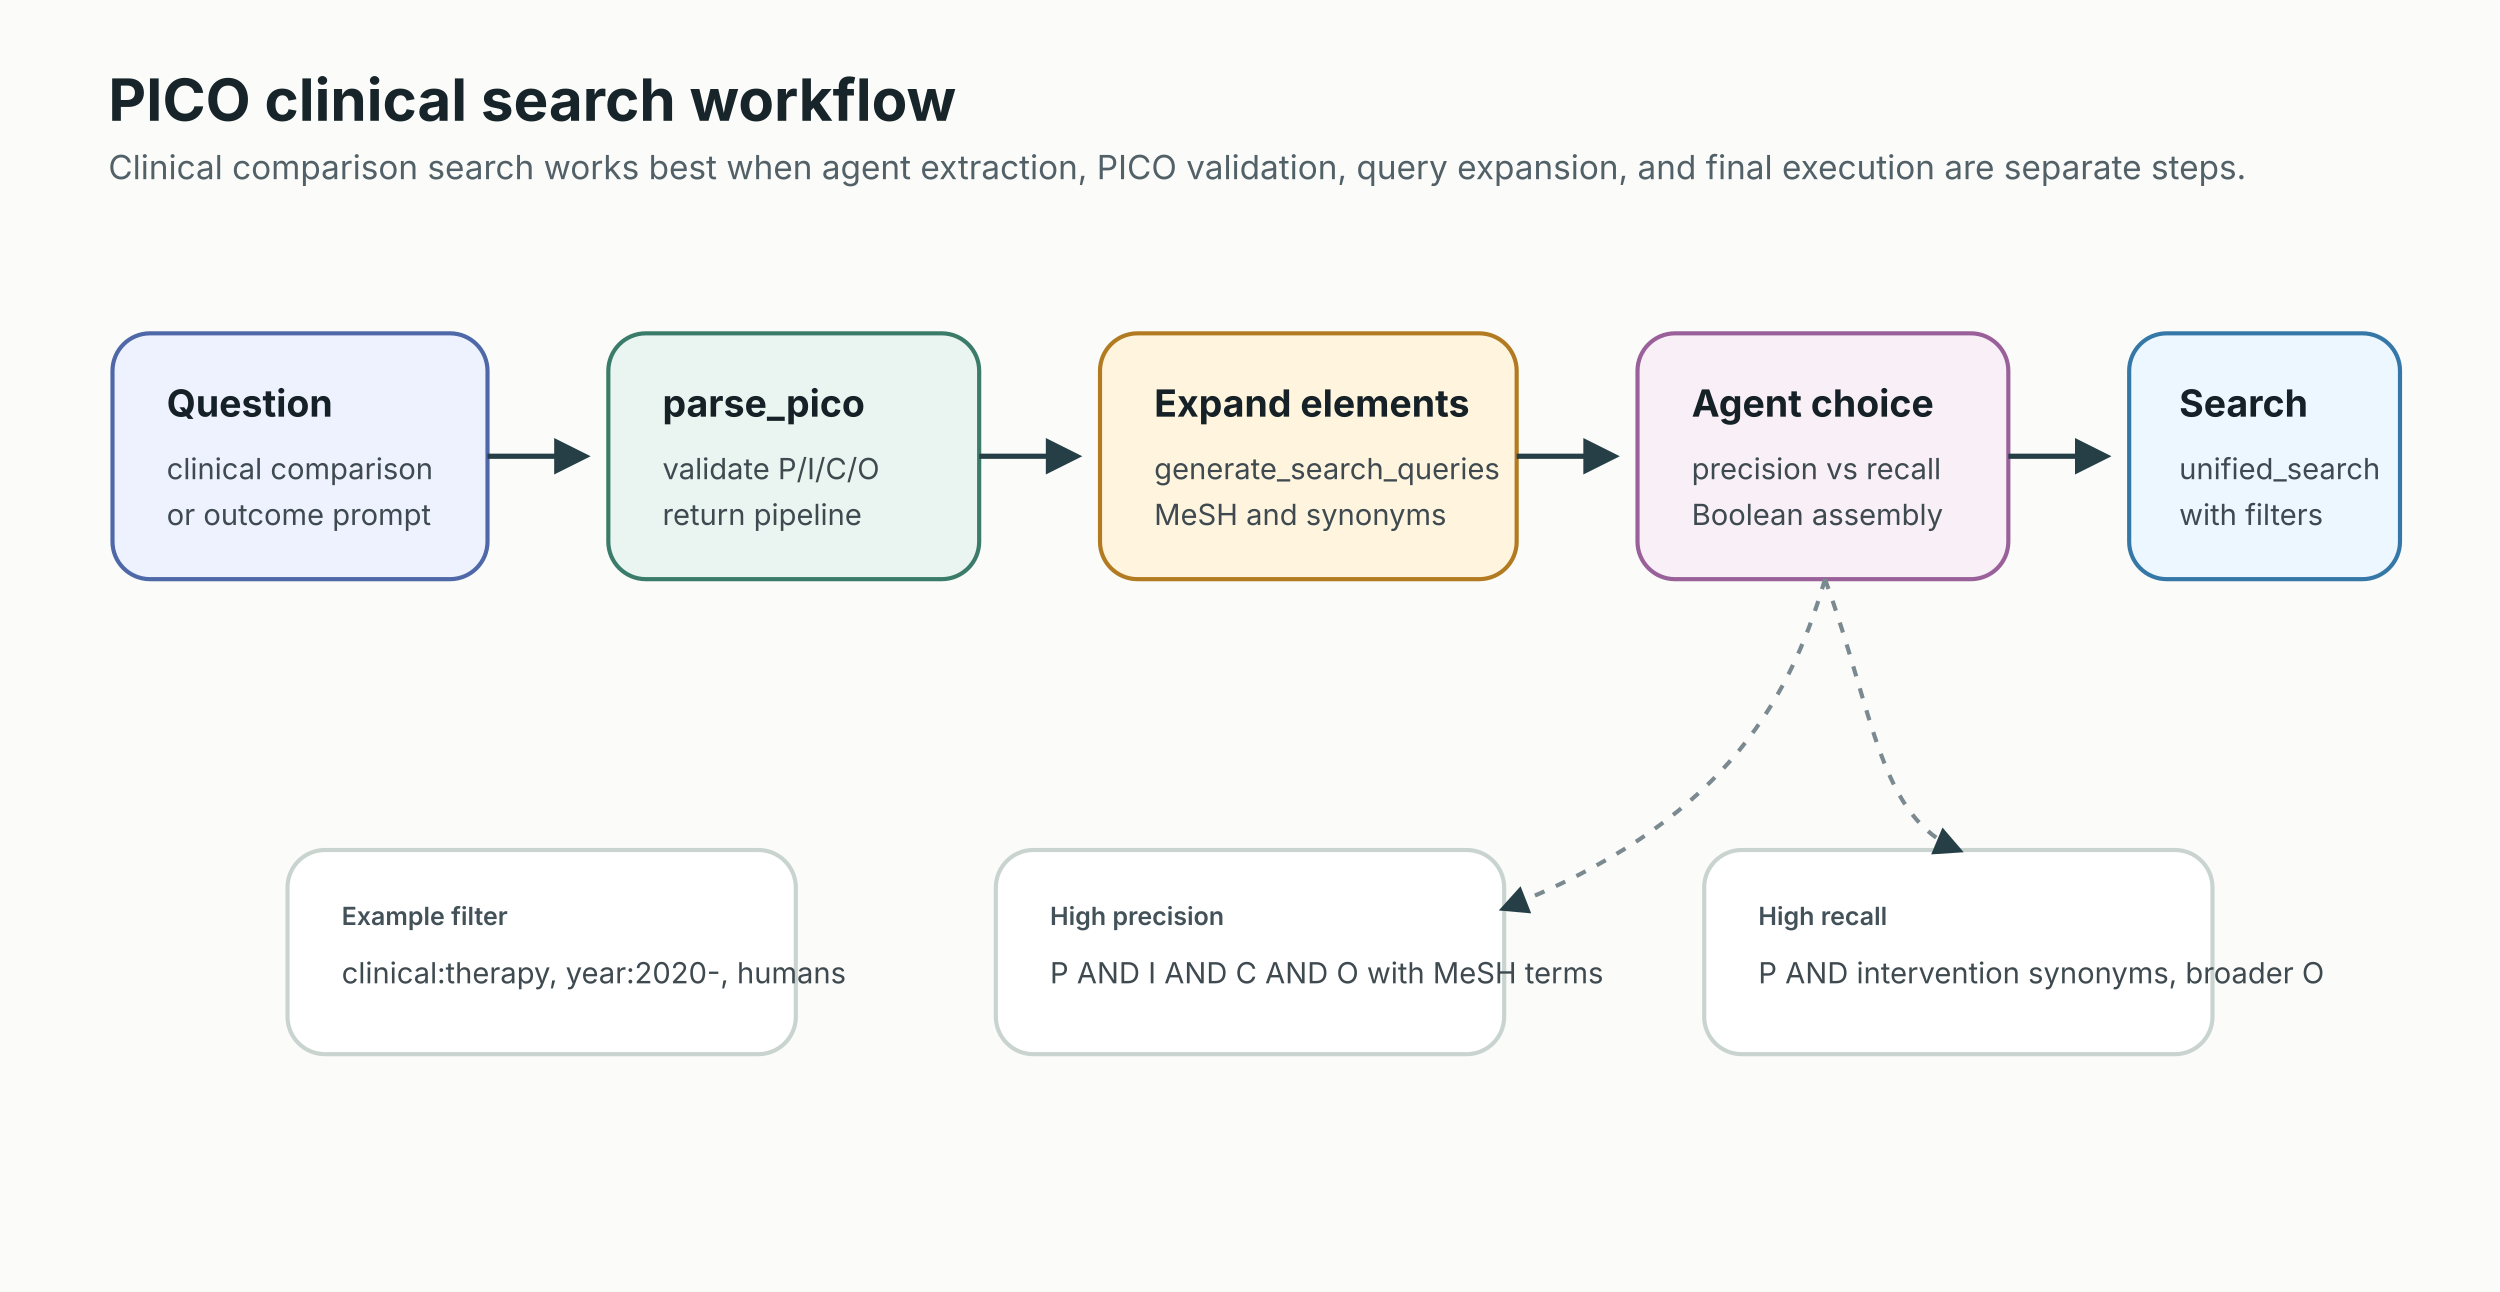
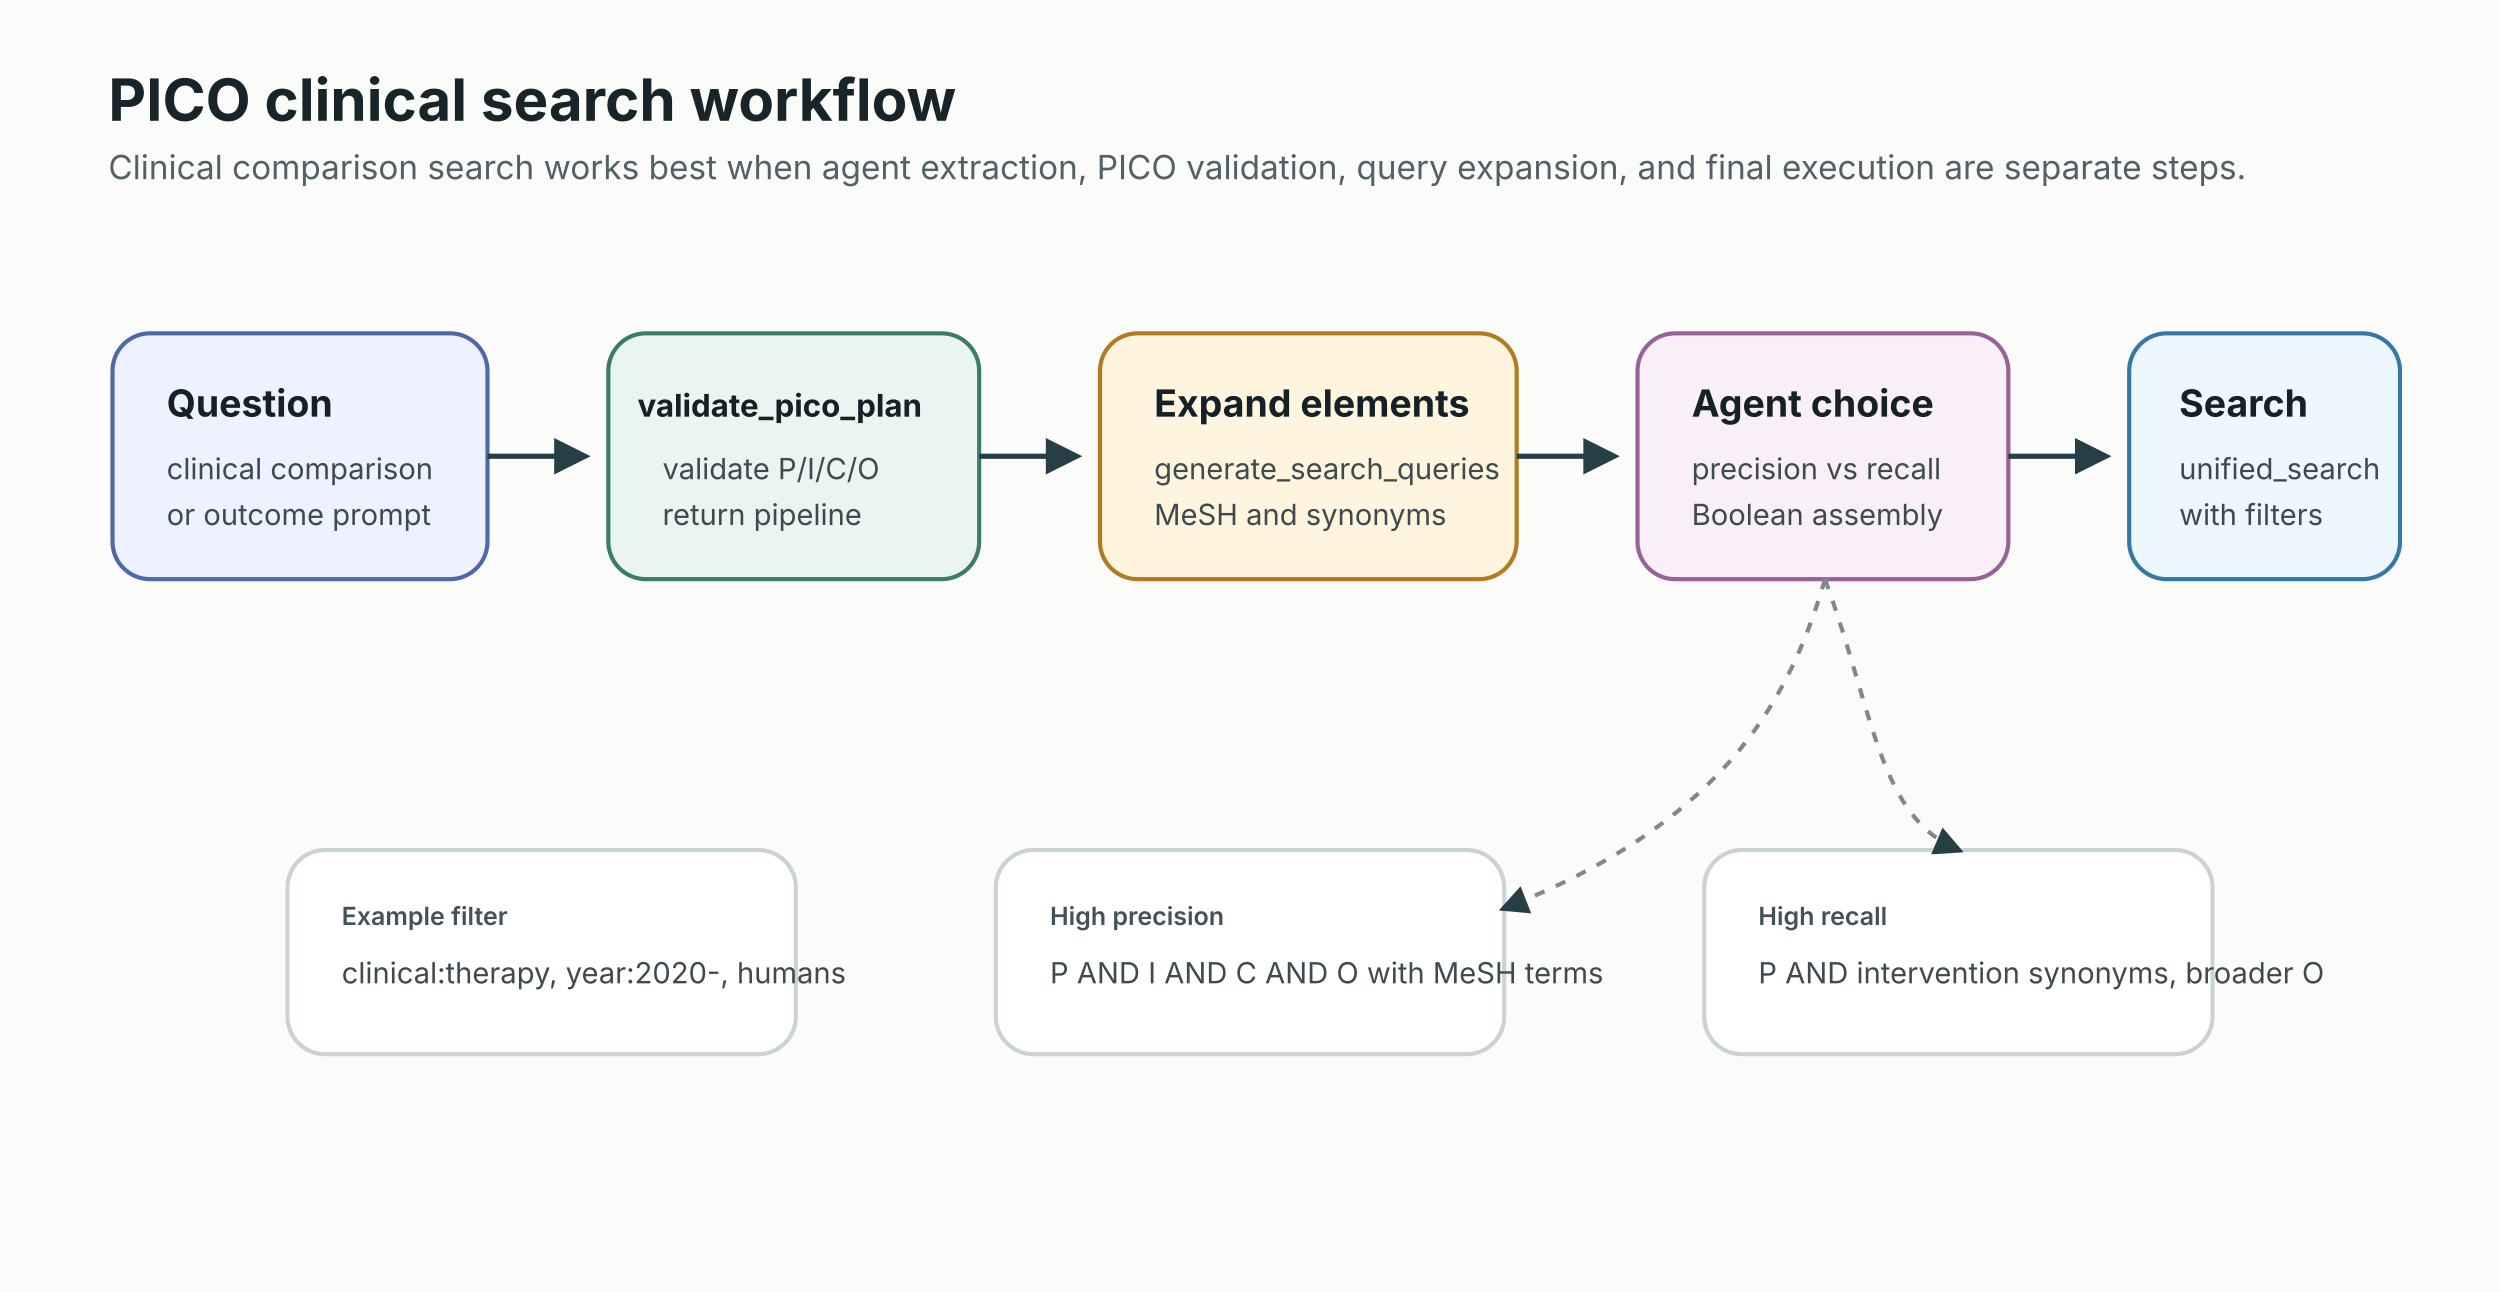
<svg xmlns="http://www.w3.org/2000/svg" width="1200" height="620" viewBox="0 0 1200 620" role="img" aria-labelledby="title desc">
  <defs>
    <marker id="arrow" viewBox="0 0 10 10" refX="8" refY="5" markerWidth="7" markerHeight="7" orient="auto-start-reverse">
      <path d="M 0 0 L 10 5 L 0 10 z" fill="#263f46" />
    </marker>
    <style>
      .bg { fill: #fbfcfa; }
      .title { font: 700 28px system-ui, -apple-system, BlinkMacSystemFont, "Segoe UI", sans-serif; fill: #17252a; }
      .subtitle { font: 400 16px system-ui, -apple-system, BlinkMacSystemFont, "Segoe UI", sans-serif; fill: #526168; }
      .box { stroke-width: 2; rx: 18; }
      .label { font: 700 18px system-ui, -apple-system, BlinkMacSystemFont, "Segoe UI", sans-serif; fill: #152126; }
+       .tool { font: 700 15px system-ui, -apple-system, BlinkMacSystemFont, "Segoe UI", sans-serif; fill: #152126; }
      .body { font: 400 14px system-ui, -apple-system, BlinkMacSystemFont, "Segoe UI", sans-serif; fill: #3e4a50; }
      .small { font: 600 12px system-ui, -apple-system, BlinkMacSystemFont, "Segoe UI", sans-serif; fill: #435159; }
      .arrow { fill: none; stroke: #263f46; stroke-width: 2.5; marker-end: url(#arrow); }
      .soft { fill: none; stroke: #7b8a90; stroke-width: 2; stroke-dasharray: 5 6; marker-end: url(#arrow); }
    </style>
  </defs>
  <rect class="bg" width="1200" height="620" />
  <text class="title" x="52" y="58">PICO clinical search workflow</text>
  <text class="subtitle" x="52" y="86">Clinical comparison search works best when agent extraction, PICO validation, query expansion, and final execution are separate steps.</text>
  <rect class="box" x="54" y="160" width="180" height="118" fill="#eef2ff" stroke="#4f68a8" />
  <text class="label" x="80" y="200">Question</text>
  <text class="body" x="80" y="230">clinical comparison</text>
  <text class="body" x="80" y="252">or outcome prompt</text>
  <rect class="box" x="292" y="160" width="178" height="118" fill="#eaf4f0" stroke="#3a7c69" />
-   <text class="label" x="318" y="200">parse_pico</text>
+   <text class="tool" x="306" y="200">validate_pico_plan</text>
  <text class="body" x="318" y="230">validate P/I/C/O</text>
  <text class="body" x="318" y="252">return pipeline</text>
  <rect class="box" x="528" y="160" width="200" height="118" fill="#fff5df" stroke="#b27b21" />
  <text class="label" x="554" y="200">Expand elements</text>
  <text class="body" x="554" y="230">generate_search_queries</text>
  <text class="body" x="554" y="252">MeSH and synonyms</text>
  <rect class="box" x="786" y="160" width="178" height="118" fill="#f8eff7" stroke="#99609a" />
  <text class="label" x="812" y="200">Agent choice</text>
  <text class="body" x="812" y="230">precision vs recall</text>
  <text class="body" x="812" y="252">Boolean assembly</text>
  <rect class="box" x="1022" y="160" width="130" height="118" fill="#edf7ff" stroke="#3578a7" />
  <text class="label" x="1046" y="200">Search</text>
  <text class="body" x="1046" y="230">unified_search</text>
  <text class="body" x="1046" y="252">with filters</text>
  <path class="arrow" d="M 234 219 H 280" />
  <path class="arrow" d="M 470 219 H 516" />
  <path class="arrow" d="M 728 219 H 774" />
  <path class="arrow" d="M 964 219 H 1010" />
  <rect x="138" y="408" width="244" height="98" rx="18" fill="#ffffff" stroke="#c9d4d0" stroke-width="2" />
  <text class="small" x="164" y="444">Example filter</text>
  <text class="body" x="164" y="472">clinical:therapy, year:2020-, humans</text>
  <rect x="478" y="408" width="244" height="98" rx="18" fill="#ffffff" stroke="#c9d4d0" stroke-width="2" />
  <text class="small" x="504" y="444">High precision</text>
  <text class="body" x="504" y="472">P AND I AND C AND O with MeSH terms</text>
  <rect x="818" y="408" width="244" height="98" rx="18" fill="#ffffff" stroke="#c9d4d0" stroke-width="2" />
  <text class="small" x="844" y="444">High recall</text>
  <text class="body" x="844" y="472">P AND intervention synonyms, broader O</text>
  <path class="soft" d="M 876 278 C 858 340 824 396 722 436" />
  <path class="soft" d="M 876 278 C 900 344 902 392 940 408" />
</svg>
